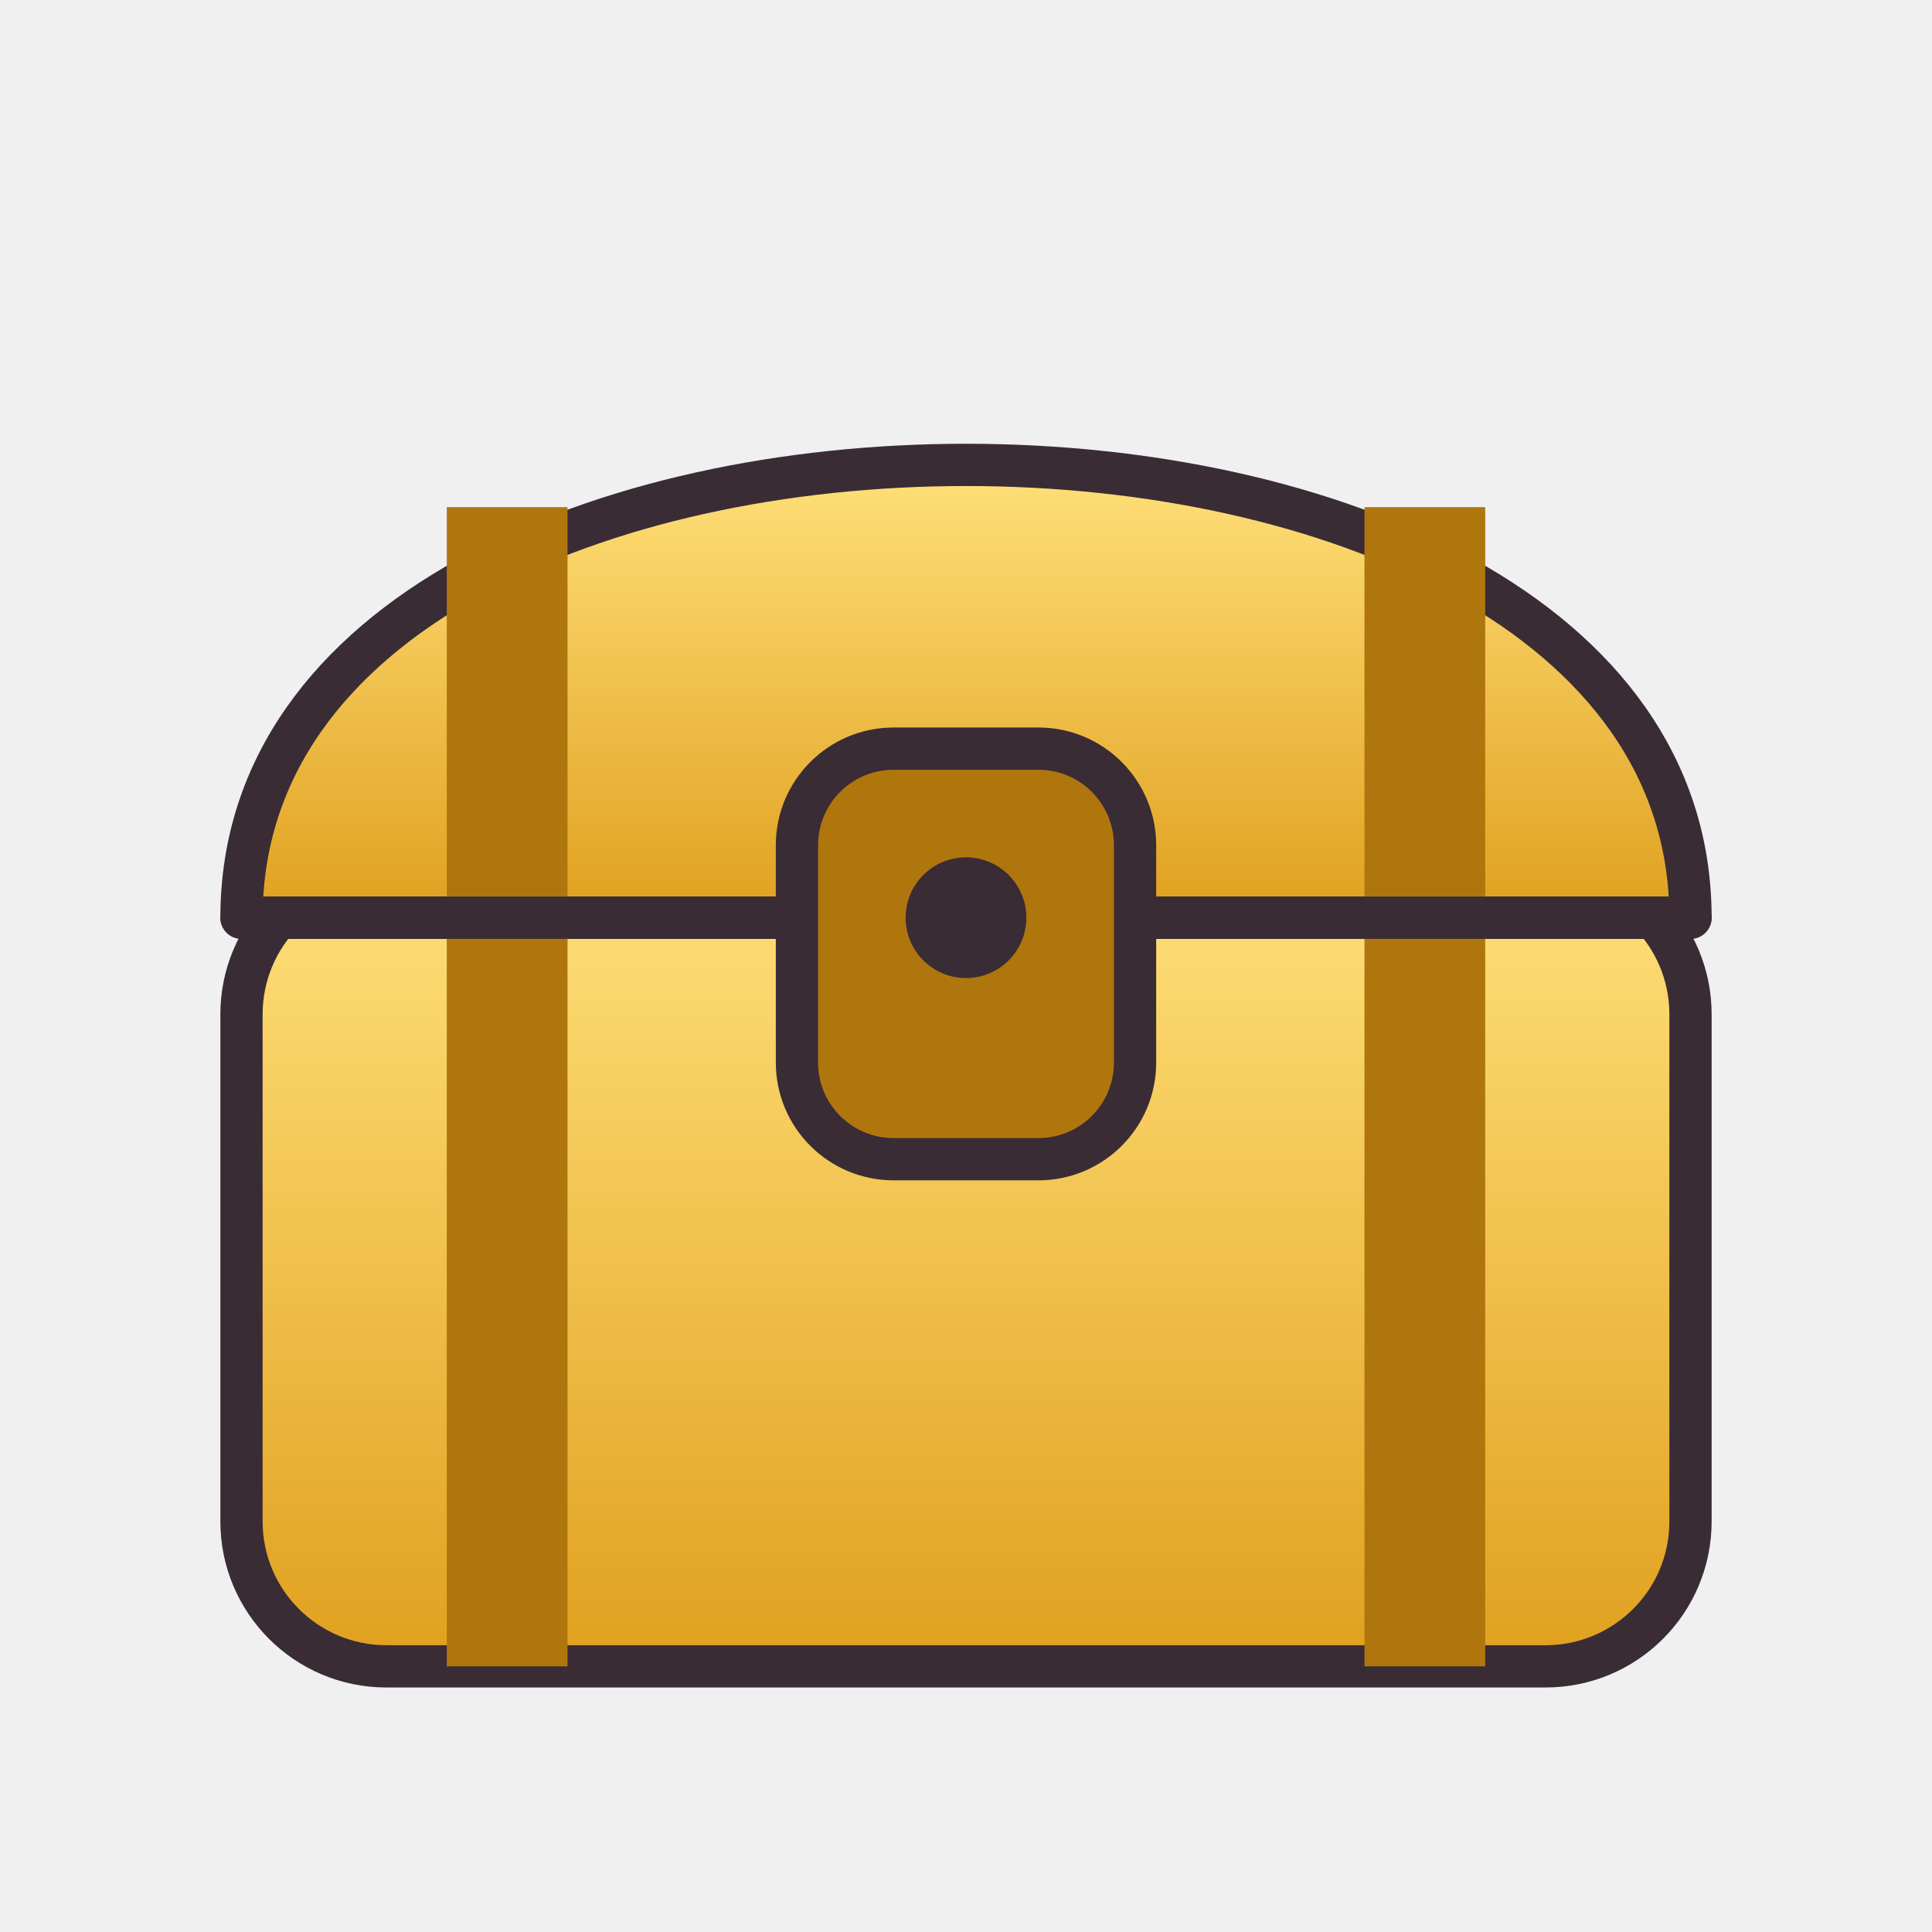
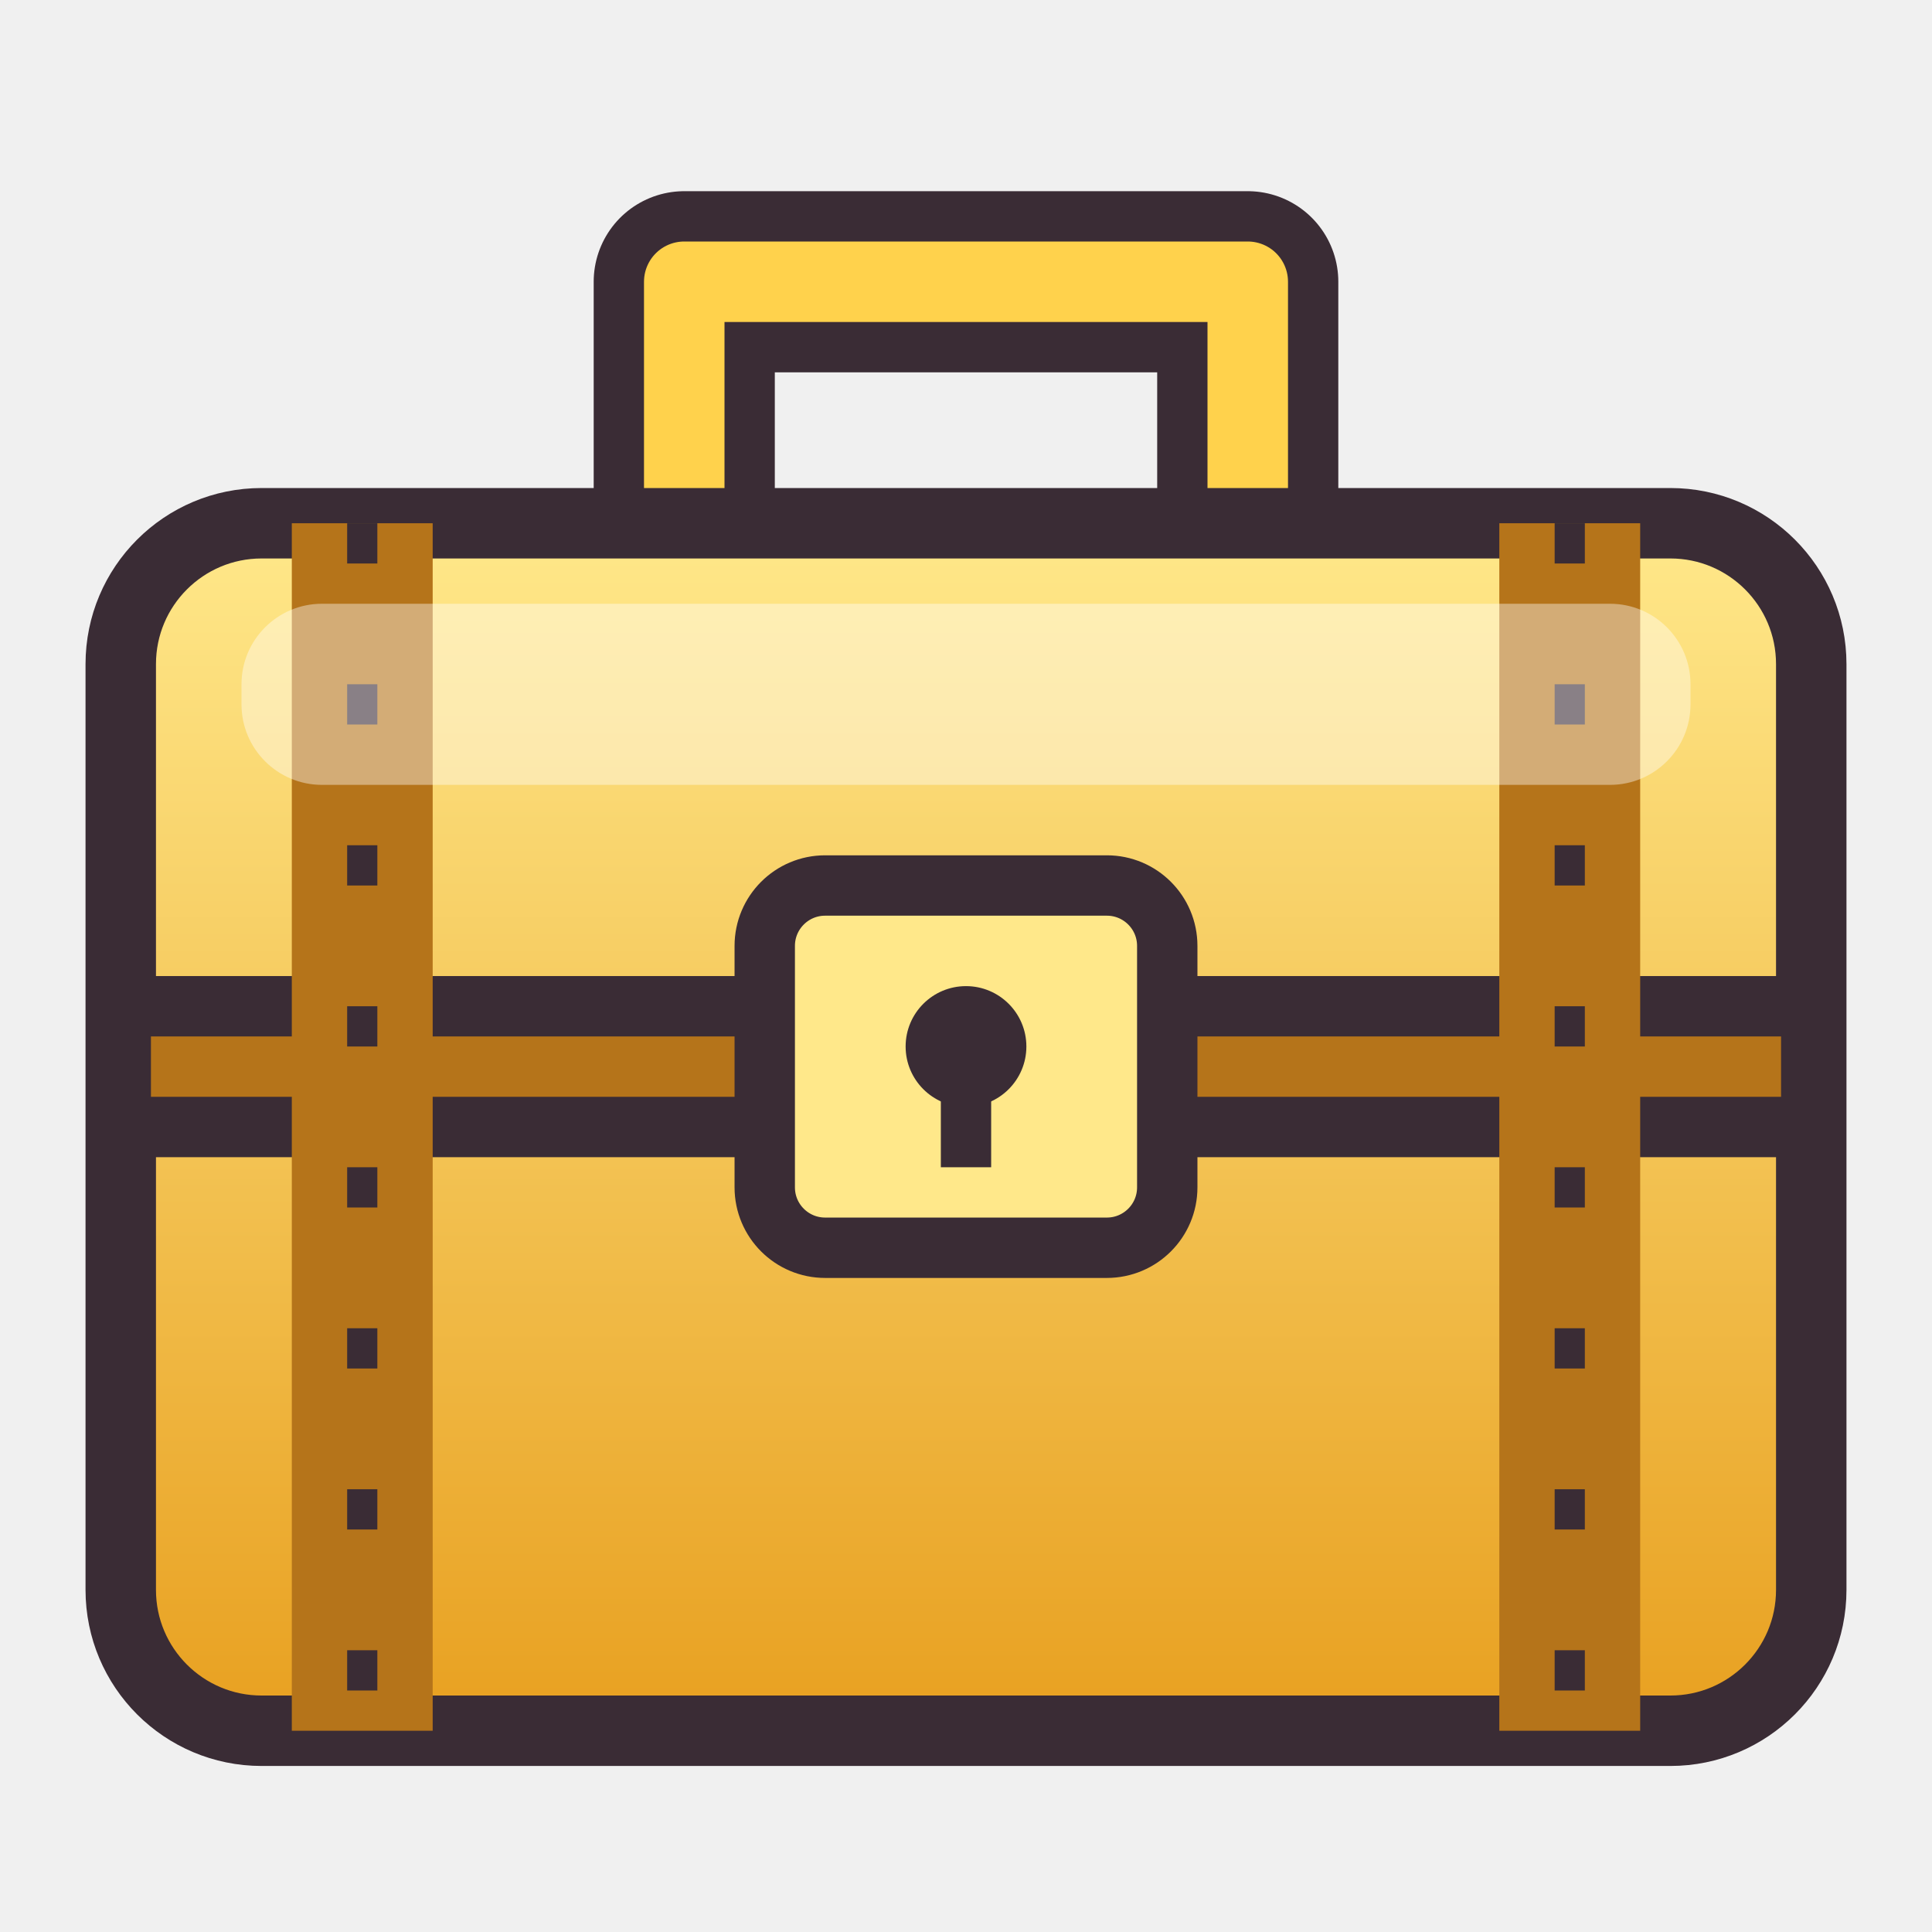
- <svg xmlns="http://www.w3.org/2000/svg" viewBox="0 0 160 160" width="160" height="160">
+ <svg xmlns="http://www.w3.org/2000/svg" width="96" height="96" viewBox="0 0 96 96">
  <defs>
-     <linearGradient id="c" x1="0" y1="0" x2="0" y2="1">
-       <stop offset="0" stop-color="#ffe07a" />
-       <stop offset="1" stop-color="#e0a01e" />
+     <linearGradient id="g" x1="0" y1="0" x2="0" y2="1">
+       <stop offset="0" stop-color="#ffe88a" />
+       <stop offset="1" stop-color="#e8a020" />
    </linearGradient>
  </defs>
-   <rect x="20" y="72" width="120" height="66" rx="12" fill="url(#c)" stroke="#3a2c35" stroke-width="3.5" stroke-linejoin="round" stroke-linecap="round" />
-   <path d="M20 76C20 26 140 26 140 76z" fill="url(#c)" stroke="#3a2c35" stroke-width="3.5" stroke-linejoin="round" stroke-linecap="round" />
-   <path d="M42 42v96M118 42v96" stroke="#b0760e" stroke-width="10" />
-   <path d="M20 76h120" stroke="#3a2c35" stroke-width="3.5" stroke-linejoin="round" stroke-linecap="round" />
-   <rect x="66" y="62" width="28" height="34" rx="8" fill="#b0760e" stroke="#3a2c35" stroke-width="3.5" stroke-linejoin="round" stroke-linecap="round" />
-   <circle cx="80" cy="76" r="5" fill="#3a2c35" />
+   <path d="M34 26V14h28v12" fill="none" stroke="#3a2c35" stroke-width="9" stroke-linejoin="round" />
+   <path d="M34 26V14h28v12" fill="none" stroke="#ffd24c" stroke-width="4" stroke-linejoin="round" />
+   <rect x="6" y="26" width="84" height="60" rx="7" fill="url(#g)" stroke="#3a2c35" stroke-width="3.500" />
+   <rect x="6" y="50" width="84" height="6" fill="#b5741a" stroke="#3a2c35" stroke-width="3" />
+   <path d="M18 26v60M78 26v60" stroke="#b5741a" stroke-width="7" />
+   <path d="M18 26v60M78 26v60" stroke="#3a2c35" stroke-width="1.500" stroke-dasharray="2 6" />
+   <rect x="38" y="44" width="20" height="18" rx="3" fill="#ffe88a" stroke="#3a2c35" stroke-width="3" />
+   <circle cx="48" cy="52" r="3" fill="#3a2c35" />
+   <path d="M48 52v6" stroke="#3a2c35" stroke-width="2.500" />
+   <rect x="12" y="30" width="72" height="9" rx="4" fill="#fff" opacity=".4" />
</svg>
